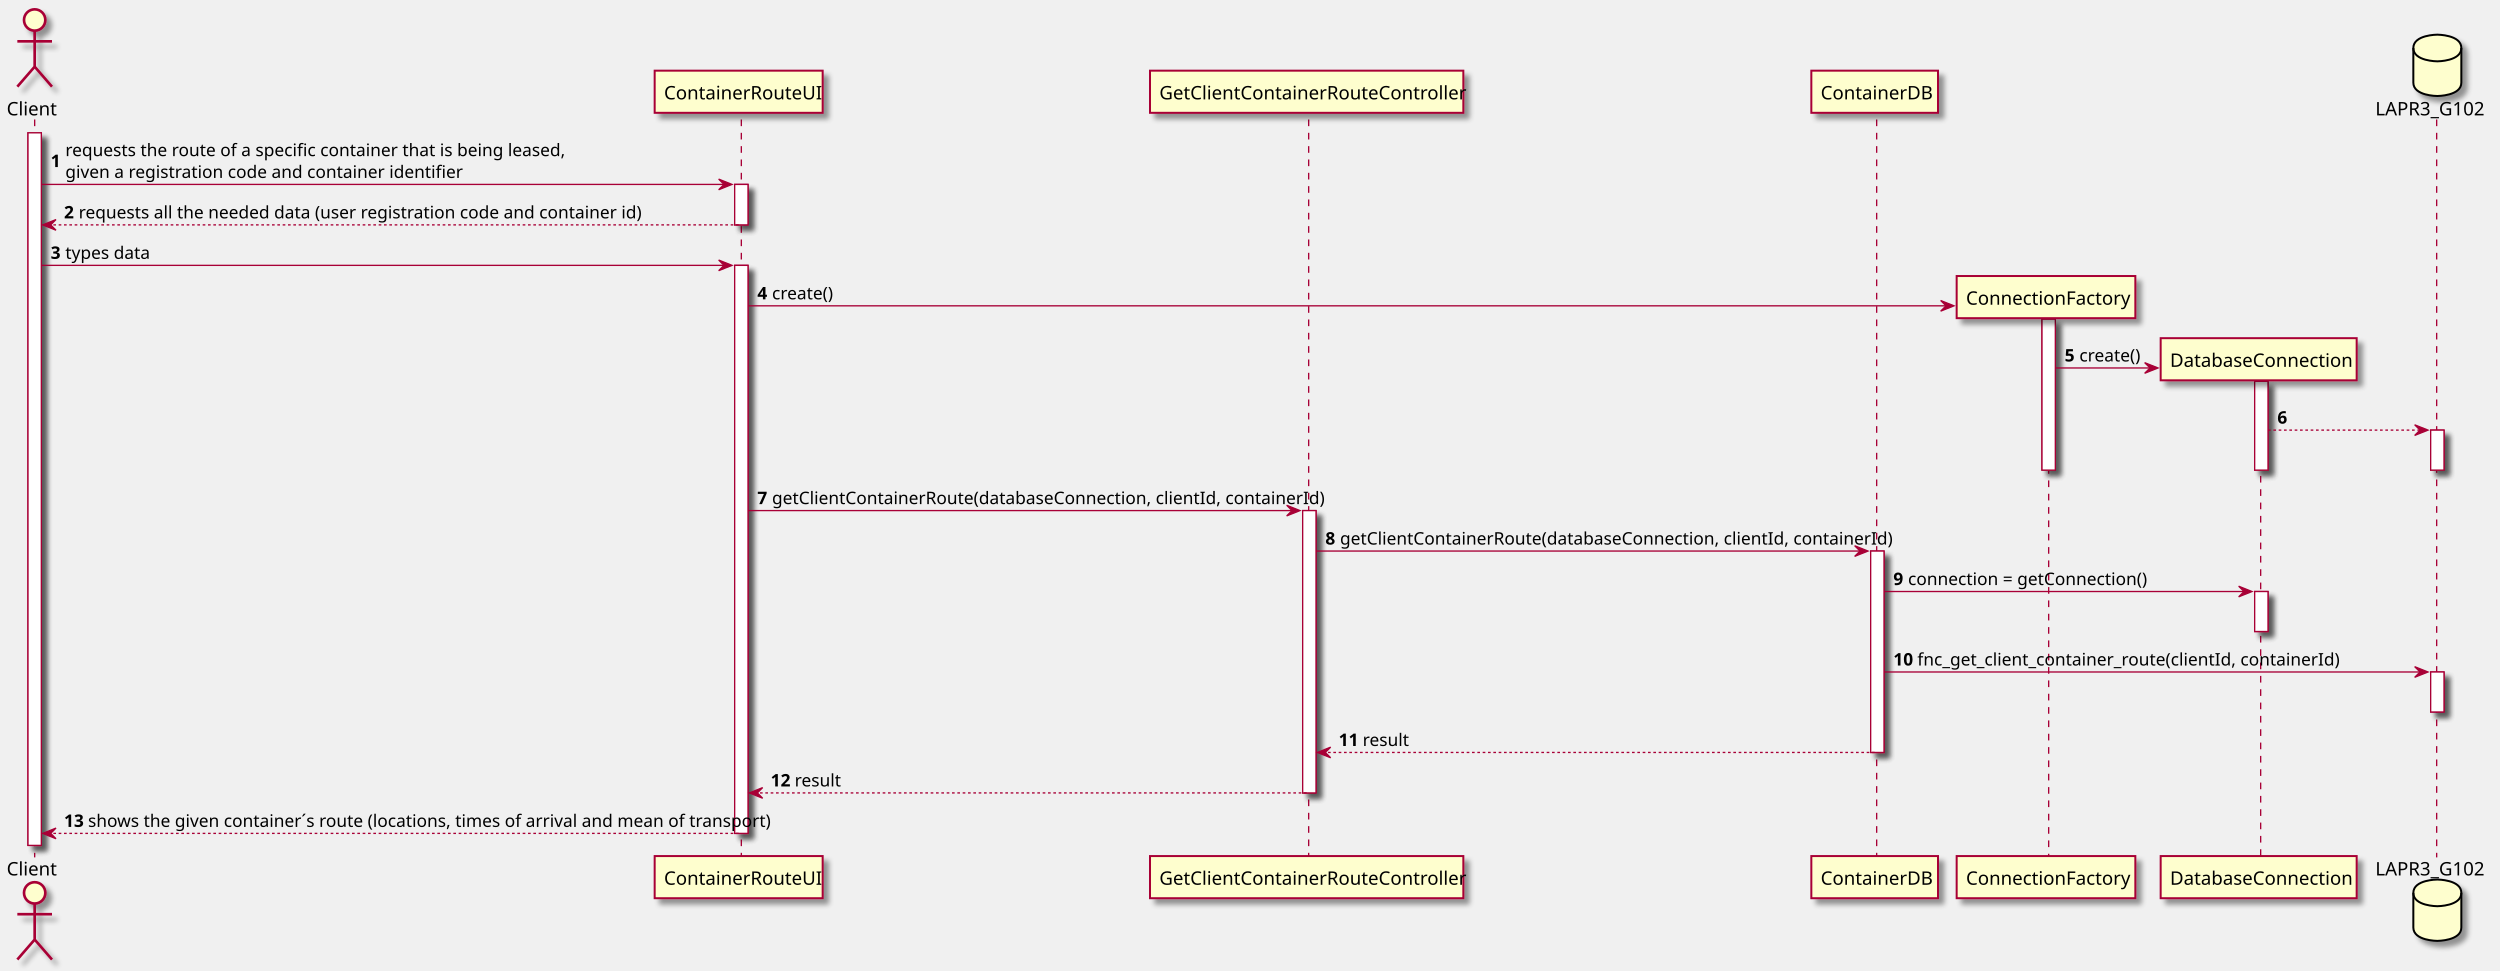
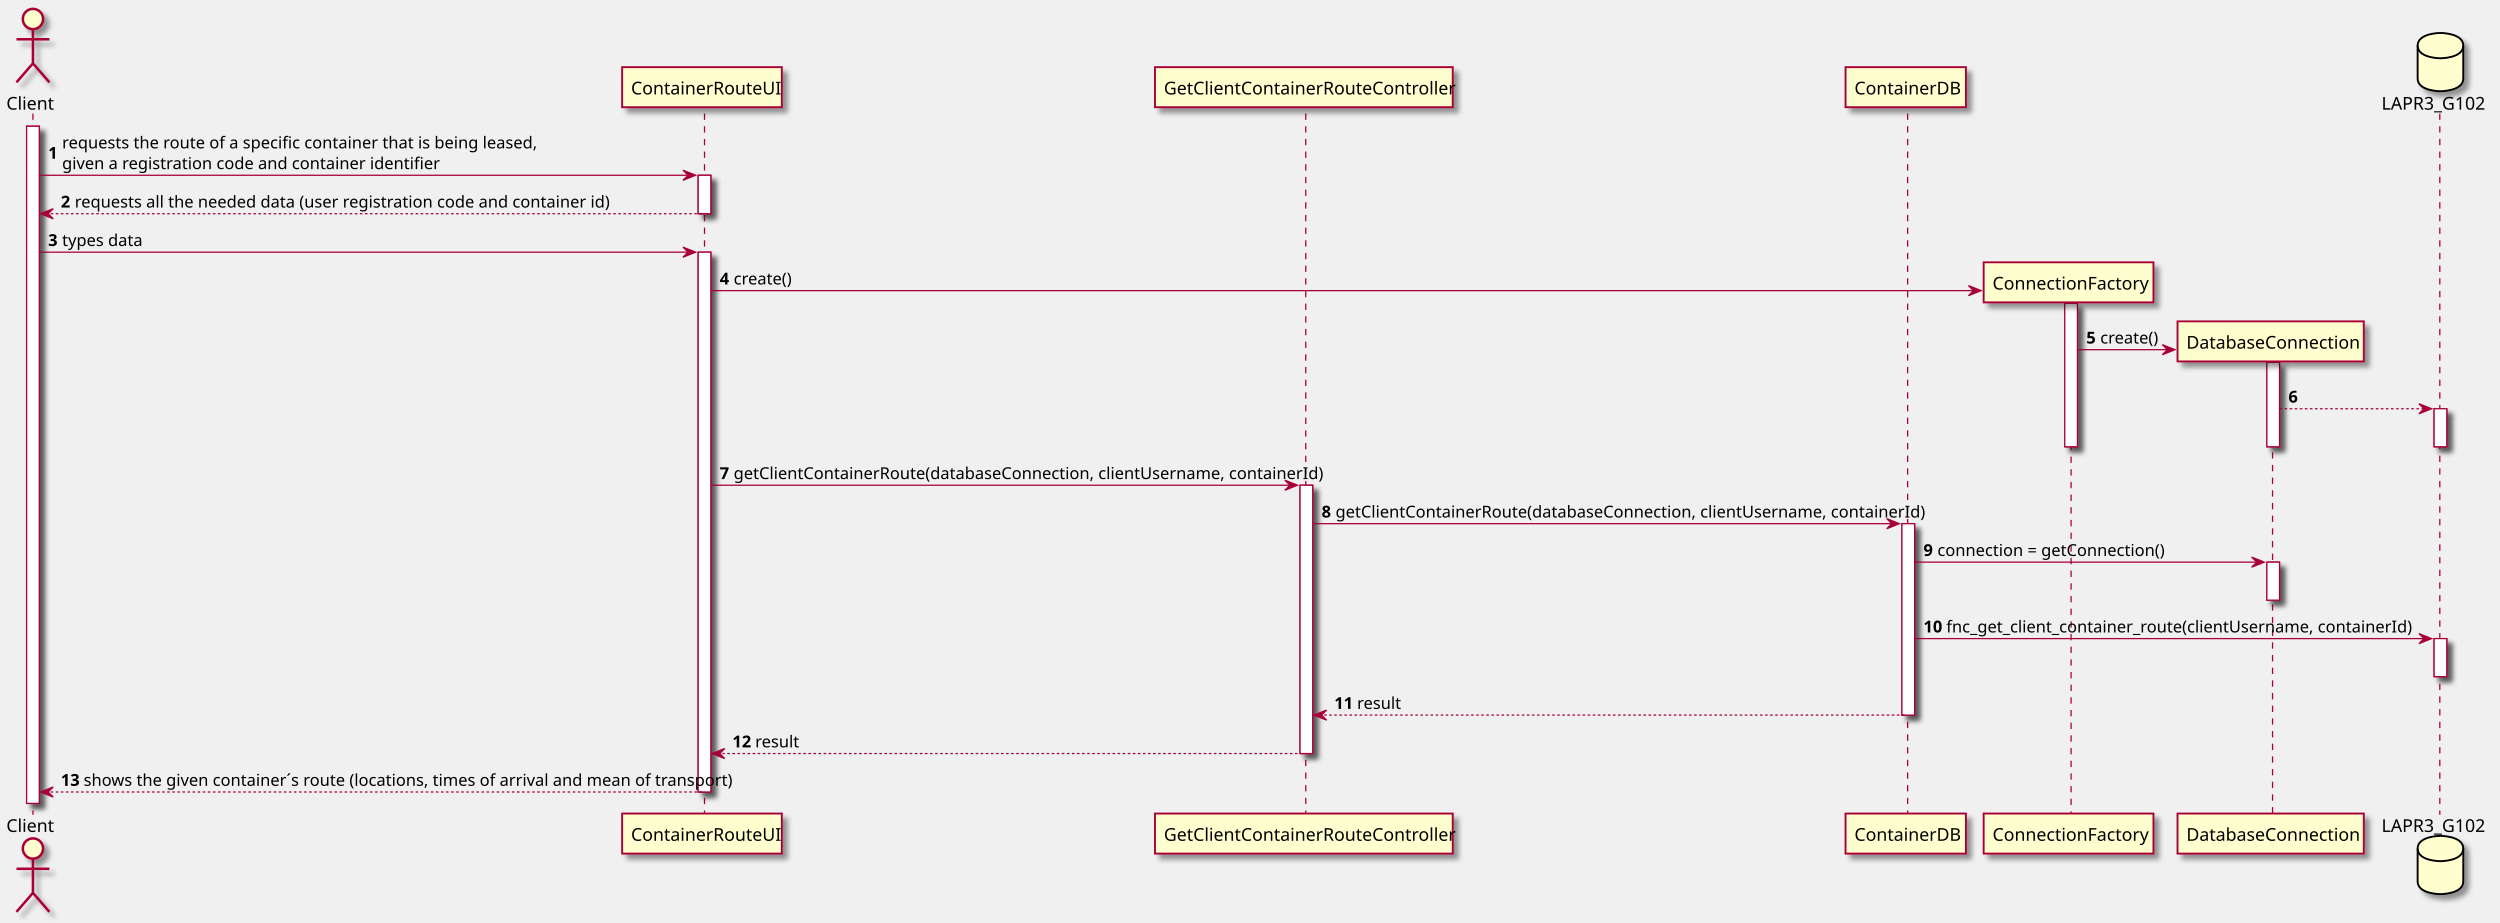
- <svg xmlns="http://www.w3.org/2000/svg" contentScriptType="application/ecmascript" contentStyleType="text/css" height="728px" preserveAspectRatio="none" style="width:1875px;height:728px;background:#FFFFFF;" version="1.1" viewBox="0 0 1875 728" width="1875px" zoomAndPan="magnify">
+ <svg xmlns="http://www.w3.org/2000/svg" contentScriptType="application/ecmascript" contentStyleType="text/css" height="728px" preserveAspectRatio="none" style="width:1973px;height:728px;background:#FFFFFF;" version="1.1" viewBox="0 0 1973 728" width="1973px" zoomAndPan="magnify">
  <defs>
-     <filter height="300%" id="f2oyrrr9h84n5" width="300%" x="-1" y="-1">
+     <filter height="300%" id="f7i13nz4bzqpo" width="300%" x="-1" y="-1">
      <feGaussianBlur result="blurOut" stdDeviation="2.0" />
      <feColorMatrix in="blurOut" result="blurOut2" type="matrix" values="0 0 0 0 0 0 0 0 0 0 0 0 0 0 0 0 0 0 .4 0" />
      <feOffset dx="4.0" dy="4.0" in="blurOut2" result="blurOut3" />
      <feBlend in="SourceGraphic" in2="blurOut3" mode="normal" />
    </filter>
  </defs>
  <g>
-     <rect fill="#FFFFFF" filter="url(#f2oyrrr9h84n5)" height="534.438" style="stroke:#A80036;stroke-width:1.0;" width="10" x="21" y="99.609" />
-     <rect fill="#FFFFFF" filter="url(#f2oyrrr9h84n5)" height="30.352" style="stroke:#A80036;stroke-width:1.0;" width="10" x="551" y="138.312" />
-     <rect fill="#FFFFFF" filter="url(#f2oyrrr9h84n5)" height="426.031" style="stroke:#A80036;stroke-width:1.0;" width="10" x="551" y="199.016" />
-     <rect fill="#FFFFFF" filter="url(#f2oyrrr9h84n5)" height="211.758" style="stroke:#A80036;stroke-width:1.0;" width="10" x="977" y="382.938" />
-     <rect fill="#FFFFFF" filter="url(#f2oyrrr9h84n5)" height="151.055" style="stroke:#A80036;stroke-width:1.0;" width="10" x="1403" y="413.289" />
-     <rect fill="#FFFFFF" filter="url(#f2oyrrr9h84n5)" height="113.219" style="stroke:#A80036;stroke-width:1.0;" width="10" x="1531.5" y="239.367" />
-     <rect fill="#FFFFFF" filter="url(#f2oyrrr9h84n5)" height="66.609" style="stroke:#A80036;stroke-width:1.0;" width="10" x="1691" y="285.977" />
-     <rect fill="#FFFFFF" filter="url(#f2oyrrr9h84n5)" height="30" style="stroke:#A80036;stroke-width:1.0;" width="10" x="1691" y="443.641" />
-     <rect fill="#FFFFFF" filter="url(#f2oyrrr9h84n5)" height="30" style="stroke:#A80036;stroke-width:1.0;" width="10" x="1823" y="322.586" />
-     <rect fill="#FFFFFF" filter="url(#f2oyrrr9h84n5)" height="30" style="stroke:#A80036;stroke-width:1.0;" width="10" x="1823" y="503.992" />
+     <rect fill="#FFFFFF" filter="url(#f7i13nz4bzqpo)" height="534.438" style="stroke:#A80036;stroke-width:1.0;" width="10" x="21" y="99.609" />
+     <rect fill="#FFFFFF" filter="url(#f7i13nz4bzqpo)" height="30.352" style="stroke:#A80036;stroke-width:1.0;" width="10" x="551" y="138.312" />
+     <rect fill="#FFFFFF" filter="url(#f7i13nz4bzqpo)" height="426.031" style="stroke:#A80036;stroke-width:1.0;" width="10" x="551" y="199.016" />
+     <rect fill="#FFFFFF" filter="url(#f7i13nz4bzqpo)" height="211.758" style="stroke:#A80036;stroke-width:1.0;" width="10" x="1026" y="382.938" />
+     <rect fill="#FFFFFF" filter="url(#f7i13nz4bzqpo)" height="151.055" style="stroke:#A80036;stroke-width:1.0;" width="10" x="1501" y="413.289" />
+     <rect fill="#FFFFFF" filter="url(#f7i13nz4bzqpo)" height="113.219" style="stroke:#A80036;stroke-width:1.0;" width="10" x="1629.5" y="239.367" />
+     <rect fill="#FFFFFF" filter="url(#f7i13nz4bzqpo)" height="66.609" style="stroke:#A80036;stroke-width:1.0;" width="10" x="1789" y="285.977" />
+     <rect fill="#FFFFFF" filter="url(#f7i13nz4bzqpo)" height="30" style="stroke:#A80036;stroke-width:1.0;" width="10" x="1789" y="443.641" />
+     <rect fill="#FFFFFF" filter="url(#f7i13nz4bzqpo)" height="30" style="stroke:#A80036;stroke-width:1.0;" width="10" x="1921" y="322.586" />
+     <rect fill="#FFFFFF" filter="url(#f7i13nz4bzqpo)" height="30" style="stroke:#A80036;stroke-width:1.0;" width="10" x="1921" y="503.992" />
    <line style="stroke:#A80036;stroke-width:1.0;stroke-dasharray:5.0,5.0;" x1="26" x2="26" y1="89.609" y2="643.047" />
    <line style="stroke:#A80036;stroke-width:1.0;stroke-dasharray:5.0,5.0;" x1="556" x2="556" y1="89.609" y2="643.047" />
-     <line style="stroke:#A80036;stroke-width:1.0;stroke-dasharray:5.0,5.0;" x1="981.5" x2="981.5" y1="89.609" y2="643.047" />
-     <line style="stroke:#A80036;stroke-width:1.0;stroke-dasharray:5.0,5.0;" x1="1407.5" x2="1407.5" y1="89.609" y2="643.047" />
-     <line style="stroke:#A80036;stroke-width:1.0;stroke-dasharray:5.0,5.0;" x1="1536.5" x2="1536.5" y1="240.32" y2="643.047" />
-     <line style="stroke:#A80036;stroke-width:1.0;stroke-dasharray:5.0,5.0;" x1="1695.5" x2="1695.5" y1="286.93" y2="643.047" />
-     <line style="stroke:#A80036;stroke-width:1.0;stroke-dasharray:5.0,5.0;" x1="1827.5" x2="1827.5" y1="89.609" y2="643.047" />
+     <line style="stroke:#A80036;stroke-width:1.0;stroke-dasharray:5.0,5.0;" x1="1030.5" x2="1030.5" y1="89.609" y2="643.047" />
+     <line style="stroke:#A80036;stroke-width:1.0;stroke-dasharray:5.0,5.0;" x1="1505.5" x2="1505.5" y1="89.609" y2="643.047" />
+     <line style="stroke:#A80036;stroke-width:1.0;stroke-dasharray:5.0,5.0;" x1="1634.5" x2="1634.5" y1="240.32" y2="643.047" />
+     <line style="stroke:#A80036;stroke-width:1.0;stroke-dasharray:5.0,5.0;" x1="1793.5" x2="1793.5" y1="286.93" y2="643.047" />
+     <line style="stroke:#A80036;stroke-width:1.0;stroke-dasharray:5.0,5.0;" x1="1925.5" x2="1925.5" y1="89.609" y2="643.047" />
    <text fill="#000000" font-family="sans-serif" font-size="14" lengthAdjust="spacing" textLength="36" x="5" y="86.533">Client</text>
-     <ellipse cx="26" cy="15" fill="#FEFECE" filter="url(#f2oyrrr9h84n5)" rx="8" ry="8" style="stroke:#A80036;stroke-width:2.0;" />
-     <path d="M26,23 L26,50 M13,31 L39,31 M26,50 L13,65 M26,50 L39,65 " fill="none" filter="url(#f2oyrrr9h84n5)" style="stroke:#A80036;stroke-width:2.0;" />
+     <ellipse cx="26" cy="15" fill="#FEFECE" filter="url(#f7i13nz4bzqpo)" rx="8" ry="8" style="stroke:#A80036;stroke-width:2.0;" />
+     <path d="M26,23 L26,50 M13,31 L39,31 M26,50 L13,65 M26,50 L39,65 " fill="none" filter="url(#f7i13nz4bzqpo)" style="stroke:#A80036;stroke-width:2.0;" />
    <text fill="#000000" font-family="sans-serif" font-size="14" lengthAdjust="spacing" textLength="36" x="5" y="656.58">Client</text>
-     <ellipse cx="26" cy="669.656" fill="#FEFECE" filter="url(#f2oyrrr9h84n5)" rx="8" ry="8" style="stroke:#A80036;stroke-width:2.0;" />
-     <path d="M26,677.656 L26,704.656 M13,685.656 L39,685.656 M26,704.656 L13,719.656 M26,704.656 L39,719.656 " fill="none" filter="url(#f2oyrrr9h84n5)" style="stroke:#A80036;stroke-width:2.0;" />
-     <rect fill="#FEFECE" filter="url(#f2oyrrr9h84n5)" height="31.609" style="stroke:#A80036;stroke-width:1.5;" width="126" x="491" y="53" />
+     <ellipse cx="26" cy="669.656" fill="#FEFECE" filter="url(#f7i13nz4bzqpo)" rx="8" ry="8" style="stroke:#A80036;stroke-width:2.0;" />
+     <path d="M26,677.656 L26,704.656 M13,685.656 L39,685.656 M26,704.656 L13,719.656 M26,704.656 L39,719.656 " fill="none" filter="url(#f7i13nz4bzqpo)" style="stroke:#A80036;stroke-width:2.0;" />
+     <rect fill="#FEFECE" filter="url(#f7i13nz4bzqpo)" height="31.609" style="stroke:#A80036;stroke-width:1.5;" width="126" x="491" y="53" />
    <text fill="#000000" font-family="sans-serif" font-size="14" lengthAdjust="spacing" textLength="112" x="498" y="74.533">ContainerRouteUI</text>
-     <rect fill="#FEFECE" filter="url(#f2oyrrr9h84n5)" height="31.609" style="stroke:#A80036;stroke-width:1.5;" width="126" x="491" y="642.047" />
+     <rect fill="#FEFECE" filter="url(#f7i13nz4bzqpo)" height="31.609" style="stroke:#A80036;stroke-width:1.5;" width="126" x="491" y="642.047" />
    <text fill="#000000" font-family="sans-serif" font-size="14" lengthAdjust="spacing" textLength="112" x="498" y="663.58">ContainerRouteUI</text>
-     <rect fill="#FEFECE" filter="url(#f2oyrrr9h84n5)" height="31.609" style="stroke:#A80036;stroke-width:1.5;" width="235" x="862.5" y="53" />
-     <text fill="#000000" font-family="sans-serif" font-size="14" lengthAdjust="spacing" textLength="221" x="869.5" y="74.533">GetClientContainerRouteController</text>
-     <rect fill="#FEFECE" filter="url(#f2oyrrr9h84n5)" height="31.609" style="stroke:#A80036;stroke-width:1.5;" width="235" x="862.5" y="642.047" />
-     <text fill="#000000" font-family="sans-serif" font-size="14" lengthAdjust="spacing" textLength="221" x="869.5" y="663.58">GetClientContainerRouteController</text>
-     <rect fill="#FEFECE" filter="url(#f2oyrrr9h84n5)" height="31.609" style="stroke:#A80036;stroke-width:1.5;" width="95" x="1358.5" y="53" />
-     <text fill="#000000" font-family="sans-serif" font-size="14" lengthAdjust="spacing" textLength="81" x="1365.5" y="74.533">ContainerDB</text>
-     <rect fill="#FEFECE" filter="url(#f2oyrrr9h84n5)" height="31.609" style="stroke:#A80036;stroke-width:1.5;" width="95" x="1358.5" y="642.047" />
-     <text fill="#000000" font-family="sans-serif" font-size="14" lengthAdjust="spacing" textLength="81" x="1365.5" y="663.58">ContainerDB</text>
-     <rect fill="#FEFECE" filter="url(#f2oyrrr9h84n5)" height="31.609" style="stroke:#A80036;stroke-width:1.5;" width="134" x="1467.5" y="642.047" />
-     <text fill="#000000" font-family="sans-serif" font-size="14" lengthAdjust="spacing" textLength="120" x="1474.5" y="663.58">ConnectionFactory</text>
-     <rect fill="#FEFECE" filter="url(#f2oyrrr9h84n5)" height="31.609" style="stroke:#A80036;stroke-width:1.5;" width="147" x="1620.5" y="642.047" />
-     <text fill="#000000" font-family="sans-serif" font-size="14" lengthAdjust="spacing" textLength="133" x="1627.5" y="663.58">DatabaseConnection</text>
-     <text fill="#000000" font-family="sans-serif" font-size="14" lengthAdjust="spacing" textLength="87" x="1781.5" y="86.533">LAPR3_G102</text>
-     <path d="M1810,36 C1810,26 1828,26 1828,26 C1828,26 1846,26 1846,36 L1846,62 C1846,72 1828,72 1828,72 C1828,72 1810,72 1810,62 L1810,36 " fill="#FEFECE" filter="url(#f2oyrrr9h84n5)" style="stroke:#000000;stroke-width:1.5;" />
-     <path d="M1810,36 C1810,46 1828,46 1828,46 C1828,46 1846,46 1846,36 " fill="none" style="stroke:#000000;stroke-width:1.5;" />
-     <text fill="#000000" font-family="sans-serif" font-size="14" lengthAdjust="spacing" textLength="87" x="1781.5" y="656.58">LAPR3_G102</text>
-     <path d="M1810,669.656 C1810,659.656 1828,659.656 1828,659.656 C1828,659.656 1846,659.656 1846,669.656 L1846,695.656 C1846,705.656 1828,705.656 1828,705.656 C1828,705.656 1810,705.656 1810,695.656 L1810,669.656 " fill="#FEFECE" filter="url(#f2oyrrr9h84n5)" style="stroke:#000000;stroke-width:1.5;" />
-     <path d="M1810,669.656 C1810,679.656 1828,679.656 1828,679.656 C1828,679.656 1846,679.656 1846,669.656 " fill="none" style="stroke:#000000;stroke-width:1.5;" />
-     <rect fill="#FFFFFF" filter="url(#f2oyrrr9h84n5)" height="534.438" style="stroke:#A80036;stroke-width:1.0;" width="10" x="21" y="99.609" />
-     <rect fill="#FFFFFF" filter="url(#f2oyrrr9h84n5)" height="30.352" style="stroke:#A80036;stroke-width:1.0;" width="10" x="551" y="138.312" />
-     <rect fill="#FFFFFF" filter="url(#f2oyrrr9h84n5)" height="426.031" style="stroke:#A80036;stroke-width:1.0;" width="10" x="551" y="199.016" />
-     <rect fill="#FFFFFF" filter="url(#f2oyrrr9h84n5)" height="211.758" style="stroke:#A80036;stroke-width:1.0;" width="10" x="977" y="382.938" />
-     <rect fill="#FFFFFF" filter="url(#f2oyrrr9h84n5)" height="151.055" style="stroke:#A80036;stroke-width:1.0;" width="10" x="1403" y="413.289" />
-     <rect fill="#FFFFFF" filter="url(#f2oyrrr9h84n5)" height="113.219" style="stroke:#A80036;stroke-width:1.0;" width="10" x="1531.5" y="239.367" />
-     <rect fill="#FFFFFF" filter="url(#f2oyrrr9h84n5)" height="66.609" style="stroke:#A80036;stroke-width:1.0;" width="10" x="1691" y="285.977" />
-     <rect fill="#FFFFFF" filter="url(#f2oyrrr9h84n5)" height="30" style="stroke:#A80036;stroke-width:1.0;" width="10" x="1691" y="443.641" />
-     <rect fill="#FFFFFF" filter="url(#f2oyrrr9h84n5)" height="30" style="stroke:#A80036;stroke-width:1.0;" width="10" x="1823" y="322.586" />
-     <rect fill="#FFFFFF" filter="url(#f2oyrrr9h84n5)" height="30" style="stroke:#A80036;stroke-width:1.0;" width="10" x="1823" y="503.992" />
+     <rect fill="#FEFECE" filter="url(#f7i13nz4bzqpo)" height="31.609" style="stroke:#A80036;stroke-width:1.5;" width="235" x="911.5" y="53" />
+     <text fill="#000000" font-family="sans-serif" font-size="14" lengthAdjust="spacing" textLength="221" x="918.5" y="74.533">GetClientContainerRouteController</text>
+     <rect fill="#FEFECE" filter="url(#f7i13nz4bzqpo)" height="31.609" style="stroke:#A80036;stroke-width:1.5;" width="235" x="911.5" y="642.047" />
+     <text fill="#000000" font-family="sans-serif" font-size="14" lengthAdjust="spacing" textLength="221" x="918.5" y="663.58">GetClientContainerRouteController</text>
+     <rect fill="#FEFECE" filter="url(#f7i13nz4bzqpo)" height="31.609" style="stroke:#A80036;stroke-width:1.5;" width="95" x="1456.5" y="53" />
+     <text fill="#000000" font-family="sans-serif" font-size="14" lengthAdjust="spacing" textLength="81" x="1463.5" y="74.533">ContainerDB</text>
+     <rect fill="#FEFECE" filter="url(#f7i13nz4bzqpo)" height="31.609" style="stroke:#A80036;stroke-width:1.5;" width="95" x="1456.5" y="642.047" />
+     <text fill="#000000" font-family="sans-serif" font-size="14" lengthAdjust="spacing" textLength="81" x="1463.5" y="663.58">ContainerDB</text>
+     <rect fill="#FEFECE" filter="url(#f7i13nz4bzqpo)" height="31.609" style="stroke:#A80036;stroke-width:1.5;" width="134" x="1565.5" y="642.047" />
+     <text fill="#000000" font-family="sans-serif" font-size="14" lengthAdjust="spacing" textLength="120" x="1572.5" y="663.58">ConnectionFactory</text>
+     <rect fill="#FEFECE" filter="url(#f7i13nz4bzqpo)" height="31.609" style="stroke:#A80036;stroke-width:1.5;" width="147" x="1718.5" y="642.047" />
+     <text fill="#000000" font-family="sans-serif" font-size="14" lengthAdjust="spacing" textLength="133" x="1725.5" y="663.58">DatabaseConnection</text>
+     <text fill="#000000" font-family="sans-serif" font-size="14" lengthAdjust="spacing" textLength="87" x="1879.5" y="86.533">LAPR3_G102</text>
+     <path d="M1908,36 C1908,26 1926,26 1926,26 C1926,26 1944,26 1944,36 L1944,62 C1944,72 1926,72 1926,72 C1926,72 1908,72 1908,62 L1908,36 " fill="#FEFECE" filter="url(#f7i13nz4bzqpo)" style="stroke:#000000;stroke-width:1.5;" />
+     <path d="M1908,36 C1908,46 1926,46 1926,46 C1926,46 1944,46 1944,36 " fill="none" style="stroke:#000000;stroke-width:1.5;" />
+     <text fill="#000000" font-family="sans-serif" font-size="14" lengthAdjust="spacing" textLength="87" x="1879.5" y="656.58">LAPR3_G102</text>
+     <path d="M1908,669.656 C1908,659.656 1926,659.656 1926,659.656 C1926,659.656 1944,659.656 1944,669.656 L1944,695.656 C1944,705.656 1926,705.656 1926,705.656 C1926,705.656 1908,705.656 1908,695.656 L1908,669.656 " fill="#FEFECE" filter="url(#f7i13nz4bzqpo)" style="stroke:#000000;stroke-width:1.5;" />
+     <path d="M1908,669.656 C1908,679.656 1926,679.656 1926,679.656 C1926,679.656 1944,679.656 1944,669.656 " fill="none" style="stroke:#000000;stroke-width:1.5;" />
+     <rect fill="#FFFFFF" filter="url(#f7i13nz4bzqpo)" height="534.438" style="stroke:#A80036;stroke-width:1.0;" width="10" x="21" y="99.609" />
+     <rect fill="#FFFFFF" filter="url(#f7i13nz4bzqpo)" height="30.352" style="stroke:#A80036;stroke-width:1.0;" width="10" x="551" y="138.312" />
+     <rect fill="#FFFFFF" filter="url(#f7i13nz4bzqpo)" height="426.031" style="stroke:#A80036;stroke-width:1.0;" width="10" x="551" y="199.016" />
+     <rect fill="#FFFFFF" filter="url(#f7i13nz4bzqpo)" height="211.758" style="stroke:#A80036;stroke-width:1.0;" width="10" x="1026" y="382.938" />
+     <rect fill="#FFFFFF" filter="url(#f7i13nz4bzqpo)" height="151.055" style="stroke:#A80036;stroke-width:1.0;" width="10" x="1501" y="413.289" />
+     <rect fill="#FFFFFF" filter="url(#f7i13nz4bzqpo)" height="113.219" style="stroke:#A80036;stroke-width:1.0;" width="10" x="1629.5" y="239.367" />
+     <rect fill="#FFFFFF" filter="url(#f7i13nz4bzqpo)" height="66.609" style="stroke:#A80036;stroke-width:1.0;" width="10" x="1789" y="285.977" />
+     <rect fill="#FFFFFF" filter="url(#f7i13nz4bzqpo)" height="30" style="stroke:#A80036;stroke-width:1.0;" width="10" x="1789" y="443.641" />
+     <rect fill="#FFFFFF" filter="url(#f7i13nz4bzqpo)" height="30" style="stroke:#A80036;stroke-width:1.0;" width="10" x="1921" y="322.586" />
+     <rect fill="#FFFFFF" filter="url(#f7i13nz4bzqpo)" height="30" style="stroke:#A80036;stroke-width:1.0;" width="10" x="1921" y="503.992" />
    <polygon fill="#A80036" points="539,134.312,549,138.312,539,142.312,543,138.312" style="stroke:#A80036;stroke-width:1.0;" />
    <line style="stroke:#A80036;stroke-width:1.0;" x1="31" x2="545" y1="138.312" y2="138.312" />
    <text fill="#000000" font-family="sans-serif" font-size="13" font-weight="bold" lengthAdjust="spacing" textLength="7" x="38" y="125.28">1</text>
    <text fill="#000000" font-family="sans-serif" font-size="13" lengthAdjust="spacing" textLength="356" x="49" y="117.105">requests the route of a specific container that is being leased,</text>
    <text fill="#000000" font-family="sans-serif" font-size="13" lengthAdjust="spacing" textLength="274" x="49" y="133.456">given a registration code and container identifier</text>
    <polygon fill="#A80036" points="42,164.664,32,168.664,42,172.664,38,168.664" style="stroke:#A80036;stroke-width:1.0;" />
    <line style="stroke:#A80036;stroke-width:1.0;stroke-dasharray:2.0,2.0;" x1="36" x2="555" y1="168.664" y2="168.664" />
    <text fill="#000000" font-family="sans-serif" font-size="13" font-weight="bold" lengthAdjust="spacing" textLength="7" x="48" y="163.808">2</text>
    <text fill="#000000" font-family="sans-serif" font-size="13" lengthAdjust="spacing" textLength="397" x="59" y="163.808">requests all the needed data (user registration code and container id)</text>
    <polygon fill="#A80036" points="539,195.016,549,199.016,539,203.016,543,199.016" style="stroke:#A80036;stroke-width:1.0;" />
    <line style="stroke:#A80036;stroke-width:1.0;" x1="31" x2="545" y1="199.016" y2="199.016" />
    <text fill="#000000" font-family="sans-serif" font-size="13" font-weight="bold" lengthAdjust="spacing" textLength="7" x="38" y="194.159">3</text>
    <text fill="#000000" font-family="sans-serif" font-size="13" lengthAdjust="spacing" textLength="61" x="49" y="194.159">types data</text>
-     <polygon fill="#A80036" points="1455.5,225.367,1465.5,229.367,1455.5,233.367,1459.5,229.367" style="stroke:#A80036;stroke-width:1.0;" />
-     <line style="stroke:#A80036;stroke-width:1.0;" x1="561" x2="1461.5" y1="229.367" y2="229.367" />
+     <polygon fill="#A80036" points="1553.5,225.367,1563.5,229.367,1553.5,233.367,1557.5,229.367" style="stroke:#A80036;stroke-width:1.0;" />
+     <line style="stroke:#A80036;stroke-width:1.0;" x1="561" x2="1559.5" y1="229.367" y2="229.367" />
    <text fill="#000000" font-family="sans-serif" font-size="13" font-weight="bold" lengthAdjust="spacing" textLength="7" x="568" y="224.511">4</text>
    <text fill="#000000" font-family="sans-serif" font-size="13" lengthAdjust="spacing" textLength="44" x="579" y="224.511">create()</text>
-     <rect fill="#FEFECE" filter="url(#f2oyrrr9h84n5)" height="31.609" style="stroke:#A80036;stroke-width:1.5;" width="134" x="1467.5" y="207.016" />
-     <text fill="#000000" font-family="sans-serif" font-size="14" lengthAdjust="spacing" textLength="120" x="1474.5" y="228.549">ConnectionFactory</text>
-     <polygon fill="#A80036" points="1608.5,271.977,1618.5,275.977,1608.5,279.977,1612.5,275.977" style="stroke:#A80036;stroke-width:1.0;" />
-     <line style="stroke:#A80036;stroke-width:1.0;" x1="1541.5" x2="1614.5" y1="275.977" y2="275.977" />
-     <text fill="#000000" font-family="sans-serif" font-size="13" font-weight="bold" lengthAdjust="spacing" textLength="7" x="1548.5" y="271.12">5</text>
-     <text fill="#000000" font-family="sans-serif" font-size="13" lengthAdjust="spacing" textLength="44" x="1559.5" y="271.12">create()</text>
-     <rect fill="#FEFECE" filter="url(#f2oyrrr9h84n5)" height="31.609" style="stroke:#A80036;stroke-width:1.5;" width="147" x="1620.5" y="253.625" />
-     <text fill="#000000" font-family="sans-serif" font-size="14" lengthAdjust="spacing" textLength="133" x="1627.5" y="275.158">DatabaseConnection</text>
-     <polygon fill="#A80036" points="1811,318.586,1821,322.586,1811,326.586,1815,322.586" style="stroke:#A80036;stroke-width:1.0;" />
-     <line style="stroke:#A80036;stroke-width:1.0;stroke-dasharray:2.0,2.0;" x1="1701" x2="1817" y1="322.586" y2="322.586" />
-     <text fill="#000000" font-family="sans-serif" font-size="13" font-weight="bold" lengthAdjust="spacing" textLength="7" x="1708" y="317.729">6</text>
-     <text fill="#000000" font-family="sans-serif" font-size="13" lengthAdjust="spacing" textLength="0" x="1723" y="317.729" />
-     <polygon fill="#A80036" points="965,378.938,975,382.938,965,386.938,969,382.938" style="stroke:#A80036;stroke-width:1.0;" />
-     <line style="stroke:#A80036;stroke-width:1.0;" x1="561" x2="971" y1="382.938" y2="382.938" />
+     <rect fill="#FEFECE" filter="url(#f7i13nz4bzqpo)" height="31.609" style="stroke:#A80036;stroke-width:1.5;" width="134" x="1565.5" y="207.016" />
+     <text fill="#000000" font-family="sans-serif" font-size="14" lengthAdjust="spacing" textLength="120" x="1572.5" y="228.549">ConnectionFactory</text>
+     <polygon fill="#A80036" points="1706.5,271.977,1716.5,275.977,1706.5,279.977,1710.5,275.977" style="stroke:#A80036;stroke-width:1.0;" />
+     <line style="stroke:#A80036;stroke-width:1.0;" x1="1639.5" x2="1712.5" y1="275.977" y2="275.977" />
+     <text fill="#000000" font-family="sans-serif" font-size="13" font-weight="bold" lengthAdjust="spacing" textLength="7" x="1646.5" y="271.12">5</text>
+     <text fill="#000000" font-family="sans-serif" font-size="13" lengthAdjust="spacing" textLength="44" x="1657.5" y="271.12">create()</text>
+     <rect fill="#FEFECE" filter="url(#f7i13nz4bzqpo)" height="31.609" style="stroke:#A80036;stroke-width:1.5;" width="147" x="1718.5" y="253.625" />
+     <text fill="#000000" font-family="sans-serif" font-size="14" lengthAdjust="spacing" textLength="133" x="1725.5" y="275.158">DatabaseConnection</text>
+     <polygon fill="#A80036" points="1909,318.586,1919,322.586,1909,326.586,1913,322.586" style="stroke:#A80036;stroke-width:1.0;" />
+     <line style="stroke:#A80036;stroke-width:1.0;stroke-dasharray:2.0,2.0;" x1="1799" x2="1915" y1="322.586" y2="322.586" />
+     <text fill="#000000" font-family="sans-serif" font-size="13" font-weight="bold" lengthAdjust="spacing" textLength="7" x="1806" y="317.729">6</text>
+     <text fill="#000000" font-family="sans-serif" font-size="13" lengthAdjust="spacing" textLength="0" x="1821" y="317.729" />
+     <polygon fill="#A80036" points="1014,378.938,1024,382.938,1014,386.938,1018,382.938" style="stroke:#A80036;stroke-width:1.0;" />
+     <line style="stroke:#A80036;stroke-width:1.0;" x1="561" x2="1020" y1="382.938" y2="382.938" />
    <text fill="#000000" font-family="sans-serif" font-size="13" font-weight="bold" lengthAdjust="spacing" textLength="7" x="568" y="378.081">7</text>
-     <text fill="#000000" font-family="sans-serif" font-size="13" lengthAdjust="spacing" textLength="386" x="579" y="378.081">getClientContainerRoute(databaseConnection, clientId, containerId)</text>
-     <polygon fill="#A80036" points="1391,409.289,1401,413.289,1391,417.289,1395,413.289" style="stroke:#A80036;stroke-width:1.0;" />
-     <line style="stroke:#A80036;stroke-width:1.0;" x1="987" x2="1397" y1="413.289" y2="413.289" />
-     <text fill="#000000" font-family="sans-serif" font-size="13" font-weight="bold" lengthAdjust="spacing" textLength="7" x="994" y="408.433">8</text>
-     <text fill="#000000" font-family="sans-serif" font-size="13" lengthAdjust="spacing" textLength="386" x="1005" y="408.433">getClientContainerRoute(databaseConnection, clientId, containerId)</text>
-     <polygon fill="#A80036" points="1679,439.641,1689,443.641,1679,447.641,1683,443.641" style="stroke:#A80036;stroke-width:1.0;" />
-     <line style="stroke:#A80036;stroke-width:1.0;" x1="1413" x2="1685" y1="443.641" y2="443.641" />
-     <text fill="#000000" font-family="sans-serif" font-size="13" font-weight="bold" lengthAdjust="spacing" textLength="7" x="1420" y="438.784">9</text>
-     <text fill="#000000" font-family="sans-serif" font-size="13" lengthAdjust="spacing" textLength="170" x="1431" y="438.784">connection = getConnection()</text>
-     <polygon fill="#A80036" points="1811,499.992,1821,503.992,1811,507.992,1815,503.992" style="stroke:#A80036;stroke-width:1.0;" />
-     <line style="stroke:#A80036;stroke-width:1.0;" x1="1413" x2="1817" y1="503.992" y2="503.992" />
-     <text fill="#000000" font-family="sans-serif" font-size="13" font-weight="bold" lengthAdjust="spacing" textLength="14" x="1420" y="499.136">10</text>
-     <text fill="#000000" font-family="sans-serif" font-size="13" lengthAdjust="spacing" textLength="296" x="1438" y="499.136">fnc_get_client_container_route(clientId, containerId)</text>
-     <polygon fill="#A80036" points="998,560.344,988,564.344,998,568.344,994,564.344" style="stroke:#A80036;stroke-width:1.0;" />
-     <line style="stroke:#A80036;stroke-width:1.0;stroke-dasharray:2.0,2.0;" x1="992" x2="1407" y1="564.344" y2="564.344" />
-     <text fill="#000000" font-family="sans-serif" font-size="13" font-weight="bold" lengthAdjust="spacing" textLength="14" x="1004" y="559.487">11</text>
-     <text fill="#000000" font-family="sans-serif" font-size="13" lengthAdjust="spacing" textLength="32" x="1022" y="559.487">result</text>
+     <text fill="#000000" font-family="sans-serif" font-size="13" lengthAdjust="spacing" textLength="435" x="579" y="378.081">getClientContainerRoute(databaseConnection, clientUsername, containerId)</text>
+     <polygon fill="#A80036" points="1489,409.289,1499,413.289,1489,417.289,1493,413.289" style="stroke:#A80036;stroke-width:1.0;" />
+     <line style="stroke:#A80036;stroke-width:1.0;" x1="1036" x2="1495" y1="413.289" y2="413.289" />
+     <text fill="#000000" font-family="sans-serif" font-size="13" font-weight="bold" lengthAdjust="spacing" textLength="7" x="1043" y="408.433">8</text>
+     <text fill="#000000" font-family="sans-serif" font-size="13" lengthAdjust="spacing" textLength="435" x="1054" y="408.433">getClientContainerRoute(databaseConnection, clientUsername, containerId)</text>
+     <polygon fill="#A80036" points="1777,439.641,1787,443.641,1777,447.641,1781,443.641" style="stroke:#A80036;stroke-width:1.0;" />
+     <line style="stroke:#A80036;stroke-width:1.0;" x1="1511" x2="1783" y1="443.641" y2="443.641" />
+     <text fill="#000000" font-family="sans-serif" font-size="13" font-weight="bold" lengthAdjust="spacing" textLength="7" x="1518" y="438.784">9</text>
+     <text fill="#000000" font-family="sans-serif" font-size="13" lengthAdjust="spacing" textLength="170" x="1529" y="438.784">connection = getConnection()</text>
+     <polygon fill="#A80036" points="1909,499.992,1919,503.992,1909,507.992,1913,503.992" style="stroke:#A80036;stroke-width:1.0;" />
+     <line style="stroke:#A80036;stroke-width:1.0;" x1="1511" x2="1915" y1="503.992" y2="503.992" />
+     <text fill="#000000" font-family="sans-serif" font-size="13" font-weight="bold" lengthAdjust="spacing" textLength="14" x="1518" y="499.136">10</text>
+     <text fill="#000000" font-family="sans-serif" font-size="13" lengthAdjust="spacing" textLength="345" x="1536" y="499.136">fnc_get_client_container_route(clientUsername, containerId)</text>
+     <polygon fill="#A80036" points="1047,560.344,1037,564.344,1047,568.344,1043,564.344" style="stroke:#A80036;stroke-width:1.0;" />
+     <line style="stroke:#A80036;stroke-width:1.0;stroke-dasharray:2.0,2.0;" x1="1041" x2="1505" y1="564.344" y2="564.344" />
+     <text fill="#000000" font-family="sans-serif" font-size="13" font-weight="bold" lengthAdjust="spacing" textLength="14" x="1053" y="559.487">11</text>
+     <text fill="#000000" font-family="sans-serif" font-size="13" lengthAdjust="spacing" textLength="32" x="1071" y="559.487">result</text>
    <polygon fill="#A80036" points="572,590.695,562,594.695,572,598.695,568,594.695" style="stroke:#A80036;stroke-width:1.0;" />
-     <line style="stroke:#A80036;stroke-width:1.0;stroke-dasharray:2.0,2.0;" x1="566" x2="981" y1="594.695" y2="594.695" />
+     <line style="stroke:#A80036;stroke-width:1.0;stroke-dasharray:2.0,2.0;" x1="566" x2="1030" y1="594.695" y2="594.695" />
    <text fill="#000000" font-family="sans-serif" font-size="13" font-weight="bold" lengthAdjust="spacing" textLength="14" x="578" y="589.839">12</text>
    <text fill="#000000" font-family="sans-serif" font-size="13" lengthAdjust="spacing" textLength="32" x="596" y="589.839">result</text>
    <polygon fill="#A80036" points="42,621.047,32,625.047,42,629.047,38,625.047" style="stroke:#A80036;stroke-width:1.0;" />
    <line style="stroke:#A80036;stroke-width:1.0;stroke-dasharray:2.0,2.0;" x1="36" x2="555" y1="625.047" y2="625.047" />
    <text fill="#000000" font-family="sans-serif" font-size="13" font-weight="bold" lengthAdjust="spacing" textLength="14" x="48" y="620.19">13</text>
    <text fill="#000000" font-family="sans-serif" font-size="13" lengthAdjust="spacing" textLength="478" x="66" y="620.19">shows the given container´s route (locations, times of arrival and mean of transport)</text>
  </g>
</svg>
